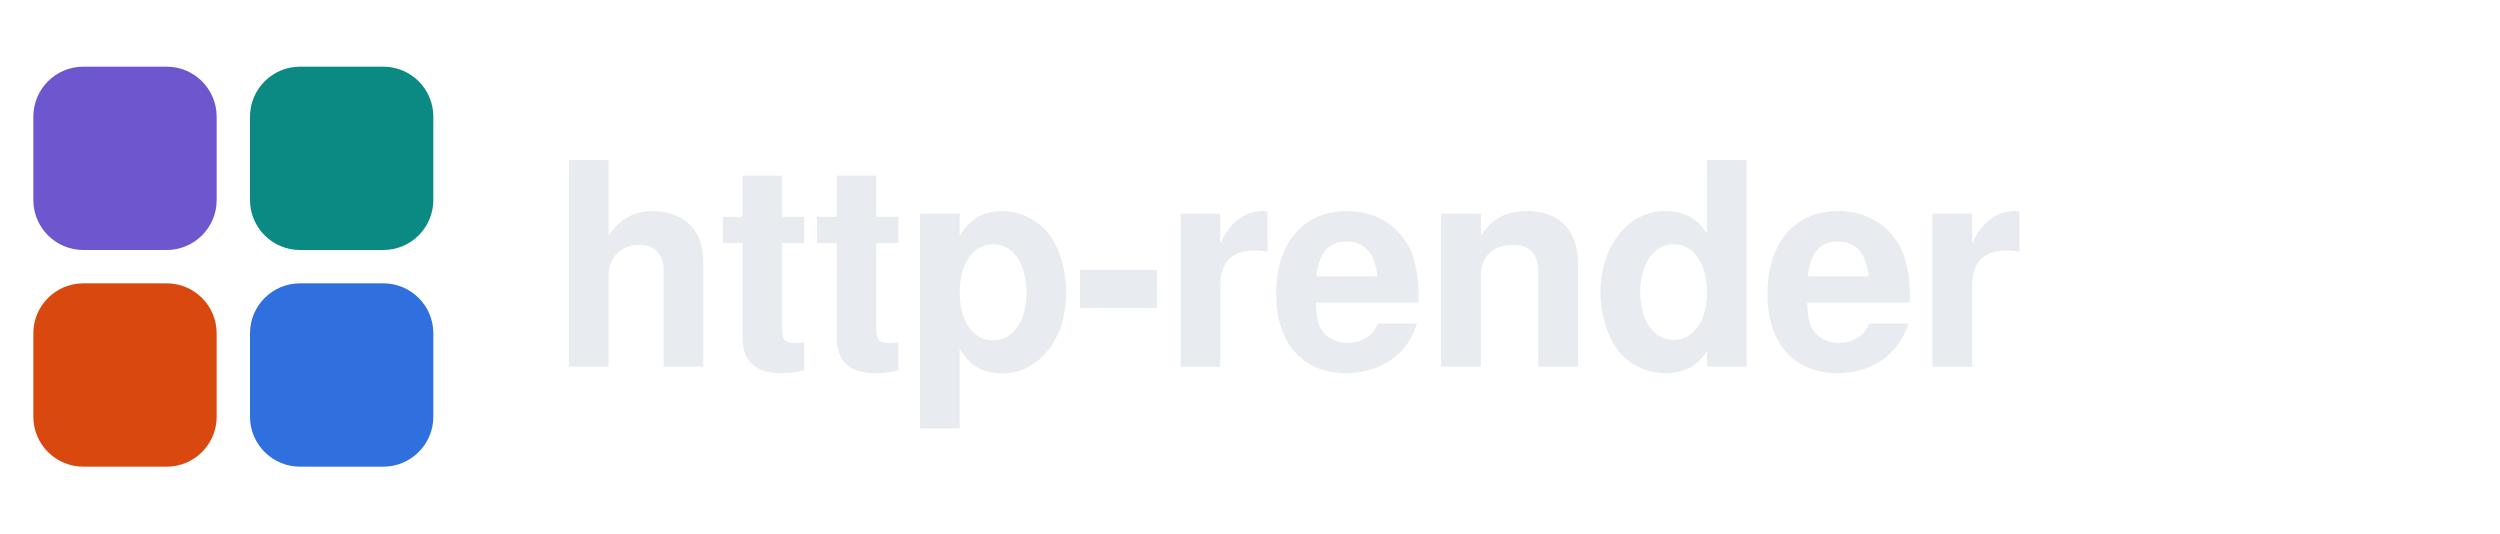
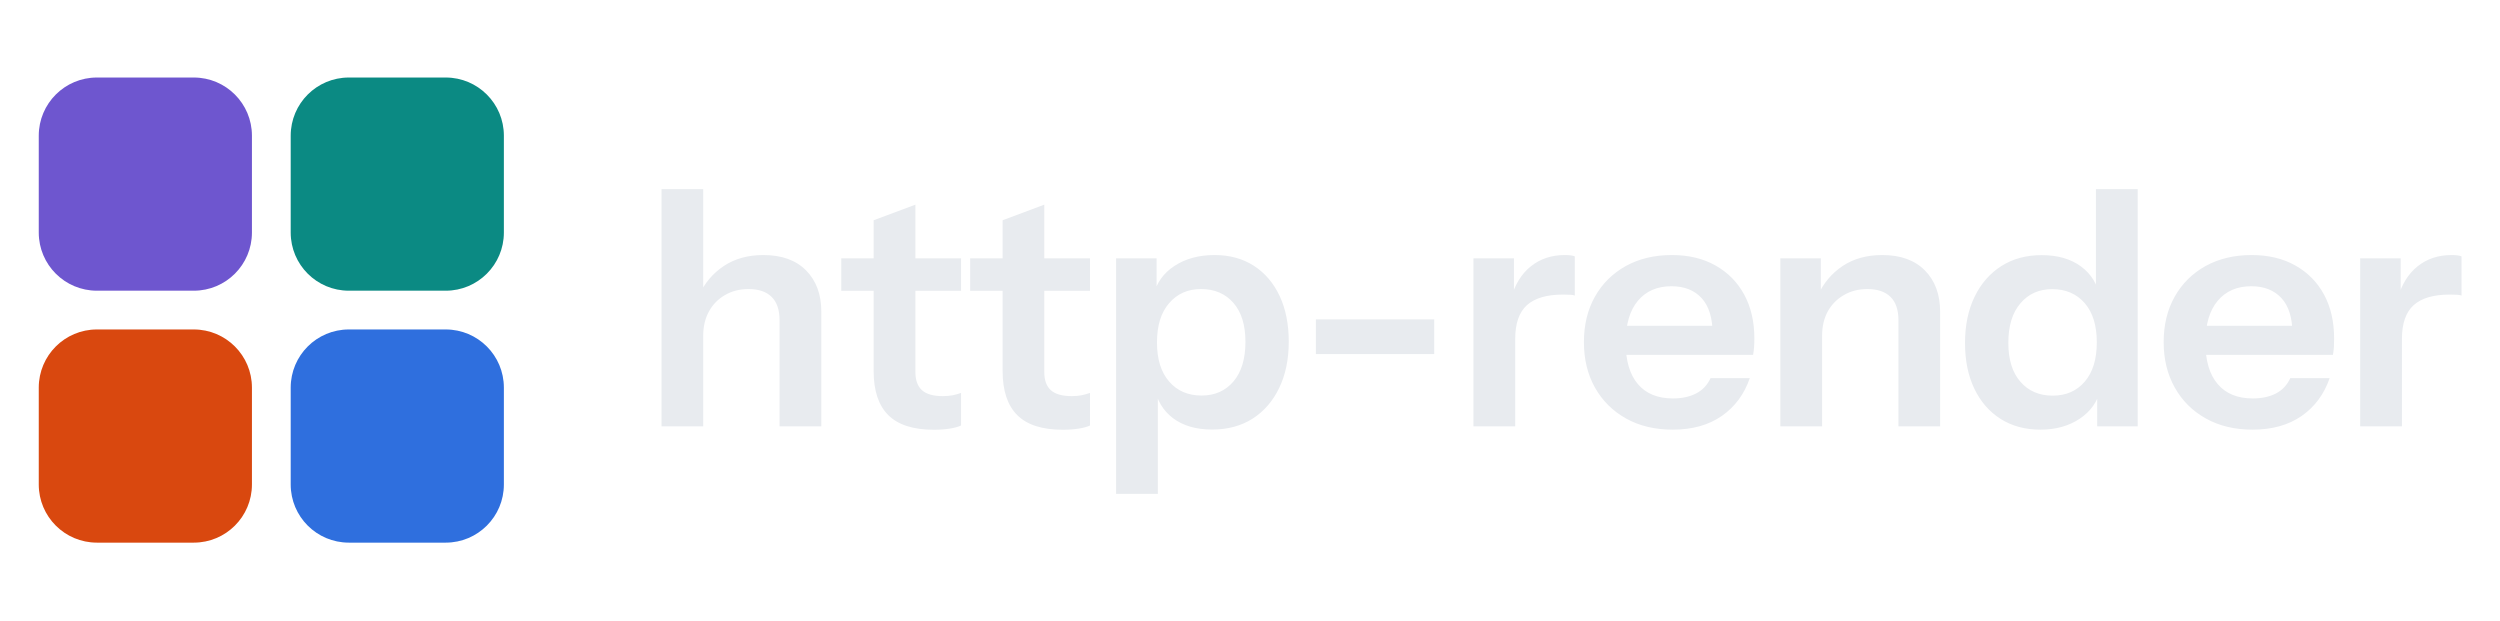
- <svg xmlns="http://www.w3.org/2000/svg" width="300" height="64" viewBox="0 0 300 64" role="img" aria-label="http-render">
+ <svg xmlns="http://www.w3.org/2000/svg" width="258" height="64" viewBox="0 0 258 64" role="img" aria-label="http-render">
  <rect x="4" y="8" width="22" height="22" rx="6" fill="#6e56cf" />
  <rect x="30" y="8" width="22" height="22" rx="6" fill="#0b8a83" />
  <rect x="4" y="34" width="22" height="22" rx="6" fill="#d9480f" />
  <rect x="30" y="34" width="22" height="22" rx="6" fill="#2f6fde" />
-   <text x="66" y="44" fill="#e8ebef" font-family="Instrument Sans, -apple-system, 'Segoe UI', Helvetica, Arial, sans-serif" font-size="34" font-weight="600" letter-spacing="-0.5">http-render</text>
+   <path fill="#e8ebef" d="M68.27 44V19.52H72.57V44ZM80.45 44V33.05Q80.45 31.44 79.63 30.64Q78.82 29.83 77.24 29.83Q75.88 29.83 74.82 30.45Q73.76 31.06 73.17 32.13Q72.57 33.21 72.57 34.66L72.13 30.5Q72.99 28.59 74.7 27.45Q76.4 26.32 78.78 26.32Q81.62 26.32 83.19 27.91Q84.76 29.5 84.76 32.16V44ZM96.37 44.35Q93.19 44.35 91.67 42.84Q90.16 41.33 90.16 38.3V22.73L94.47 21.12V38.4Q94.47 39.66 95.15 40.27Q95.83 40.88 97.3 40.88Q97.87 40.88 98.33 40.79Q98.79 40.69 99.18 40.55V43.91Q98.77 44.11 98.03 44.23Q97.29 44.35 96.37 44.35ZM86.82 30.01V26.66H99.18V30.01ZM109.68 44.35Q106.49 44.35 104.98 42.84Q103.47 41.33 103.47 38.3V22.73L107.77 21.12V38.4Q107.77 39.66 108.45 40.27Q109.13 40.88 110.61 40.88Q111.17 40.88 111.63 40.79Q112.09 40.69 112.49 40.55V43.91Q112.08 44.11 111.34 44.23Q110.59 44.35 109.68 44.35ZM100.12 30.01V26.66H112.49V30.01ZM125.09 44.33Q122.62 44.33 121.06 43.16Q119.51 41.99 119.13 39.93L119.49 39.89V50.97H115.18V26.66H119.36V30.57L119.04 30.49Q119.5 28.55 121.21 27.44Q122.92 26.32 125.35 26.32Q127.68 26.32 129.4 27.43Q131.12 28.54 132.06 30.55Q133 32.55 133 35.26Q133 38 132.01 40.04Q131.03 42.08 129.26 43.21Q127.49 44.33 125.09 44.33ZM124 40.82Q126.06 40.82 127.3 39.36Q128.53 37.9 128.53 35.28Q128.53 32.68 127.29 31.26Q126.04 29.83 123.95 29.83Q121.91 29.83 120.66 31.28Q119.4 32.72 119.4 35.34Q119.4 37.94 120.66 39.38Q121.91 40.82 124 40.82ZM135.8 36.54V32.96H148.01V36.54ZM152.06 44V26.66H156.24V30.85H156.37V44ZM156.37 34.96 155.92 30.84Q156.54 28.63 157.99 27.48Q159.44 26.32 161.5 26.32Q162.21 26.32 162.52 26.46V30.5Q162.35 30.43 162.04 30.42Q161.74 30.4 161.3 30.4Q158.8 30.4 157.58 31.49Q156.37 32.59 156.37 34.96ZM172.63 44.34Q169.87 44.34 167.81 43.19Q165.75 42.04 164.6 40Q163.46 37.96 163.46 35.31Q163.46 32.63 164.6 30.61Q165.74 28.59 167.79 27.45Q169.84 26.32 172.54 26.32Q175.13 26.32 177.04 27.4Q178.95 28.47 180 30.4Q181.05 32.33 181.05 34.93Q181.05 35.41 181.02 35.82Q180.99 36.23 180.92 36.62H166.13V33.62H177.63L176.74 34.45Q176.74 32 175.61 30.77Q174.49 29.54 172.49 29.54Q170.29 29.54 169.03 31.04Q167.77 32.54 167.77 35.36Q167.77 38.16 169.03 39.64Q170.29 41.12 172.65 41.12Q174.02 41.12 175.03 40.61Q176.04 40.09 176.53 39.02H180.58Q179.73 41.5 177.7 42.92Q175.66 44.34 172.63 44.34ZM183.73 44V26.66H187.91V30.74H188.04V44ZM195.92 44V33.05Q195.92 31.44 195.1 30.64Q194.28 29.83 192.71 29.83Q191.35 29.83 190.29 30.45Q189.23 31.06 188.63 32.13Q188.04 33.21 188.04 34.66L187.6 30.5Q188.46 28.59 190.16 27.45Q191.87 26.32 194.25 26.32Q197.08 26.32 198.65 27.91Q200.22 29.5 200.22 32.16V44ZM216.43 44V40.09L216.77 40.17Q216.33 42.07 214.63 43.21Q212.94 44.34 210.58 44.34Q208.21 44.34 206.46 43.23Q204.71 42.12 203.75 40.11Q202.79 38.11 202.79 35.4Q202.79 32.66 203.78 30.62Q204.77 28.58 206.55 27.45Q208.32 26.33 210.7 26.33Q213.18 26.33 214.76 27.5Q216.35 28.67 216.73 30.73L216.3 30.77V19.52H220.61V44ZM211.84 40.83Q213.91 40.83 215.15 39.38Q216.39 37.94 216.39 35.32Q216.39 32.72 215.14 31.28Q213.88 29.84 211.79 29.84Q209.75 29.84 208.51 31.3Q207.26 32.75 207.26 35.38Q207.26 37.98 208.51 39.4Q209.75 40.83 211.84 40.83ZM232.46 44.34Q229.71 44.34 227.65 43.19Q225.58 42.04 224.44 40Q223.29 37.96 223.29 35.31Q223.29 32.63 224.43 30.61Q225.57 28.59 227.62 27.45Q229.68 26.32 232.37 26.32Q234.97 26.32 236.88 27.4Q238.79 28.47 239.84 30.4Q240.88 32.33 240.88 34.93Q240.88 35.41 240.86 35.82Q240.83 36.23 240.76 36.62H225.97V33.62H237.46L236.58 34.45Q236.58 32 235.45 30.77Q234.32 29.54 232.33 29.54Q230.13 29.54 228.87 31.04Q227.6 32.54 227.6 35.36Q227.6 38.16 228.87 39.64Q230.13 41.12 232.49 41.12Q233.86 41.12 234.87 40.61Q235.87 40.09 236.36 39.02H240.42Q239.57 41.5 237.54 42.92Q235.5 44.34 232.46 44.34ZM243.57 44V26.66H247.75V30.85H247.88V44ZM247.88 34.96 247.43 30.84Q248.05 28.63 249.5 27.48Q250.95 26.32 253.01 26.32Q253.72 26.32 254.03 26.46V30.5Q253.86 30.43 253.55 30.42Q253.25 30.4 252.81 30.4Q250.31 30.4 249.09 31.49Q247.88 32.59 247.88 34.96Z" />
</svg>
